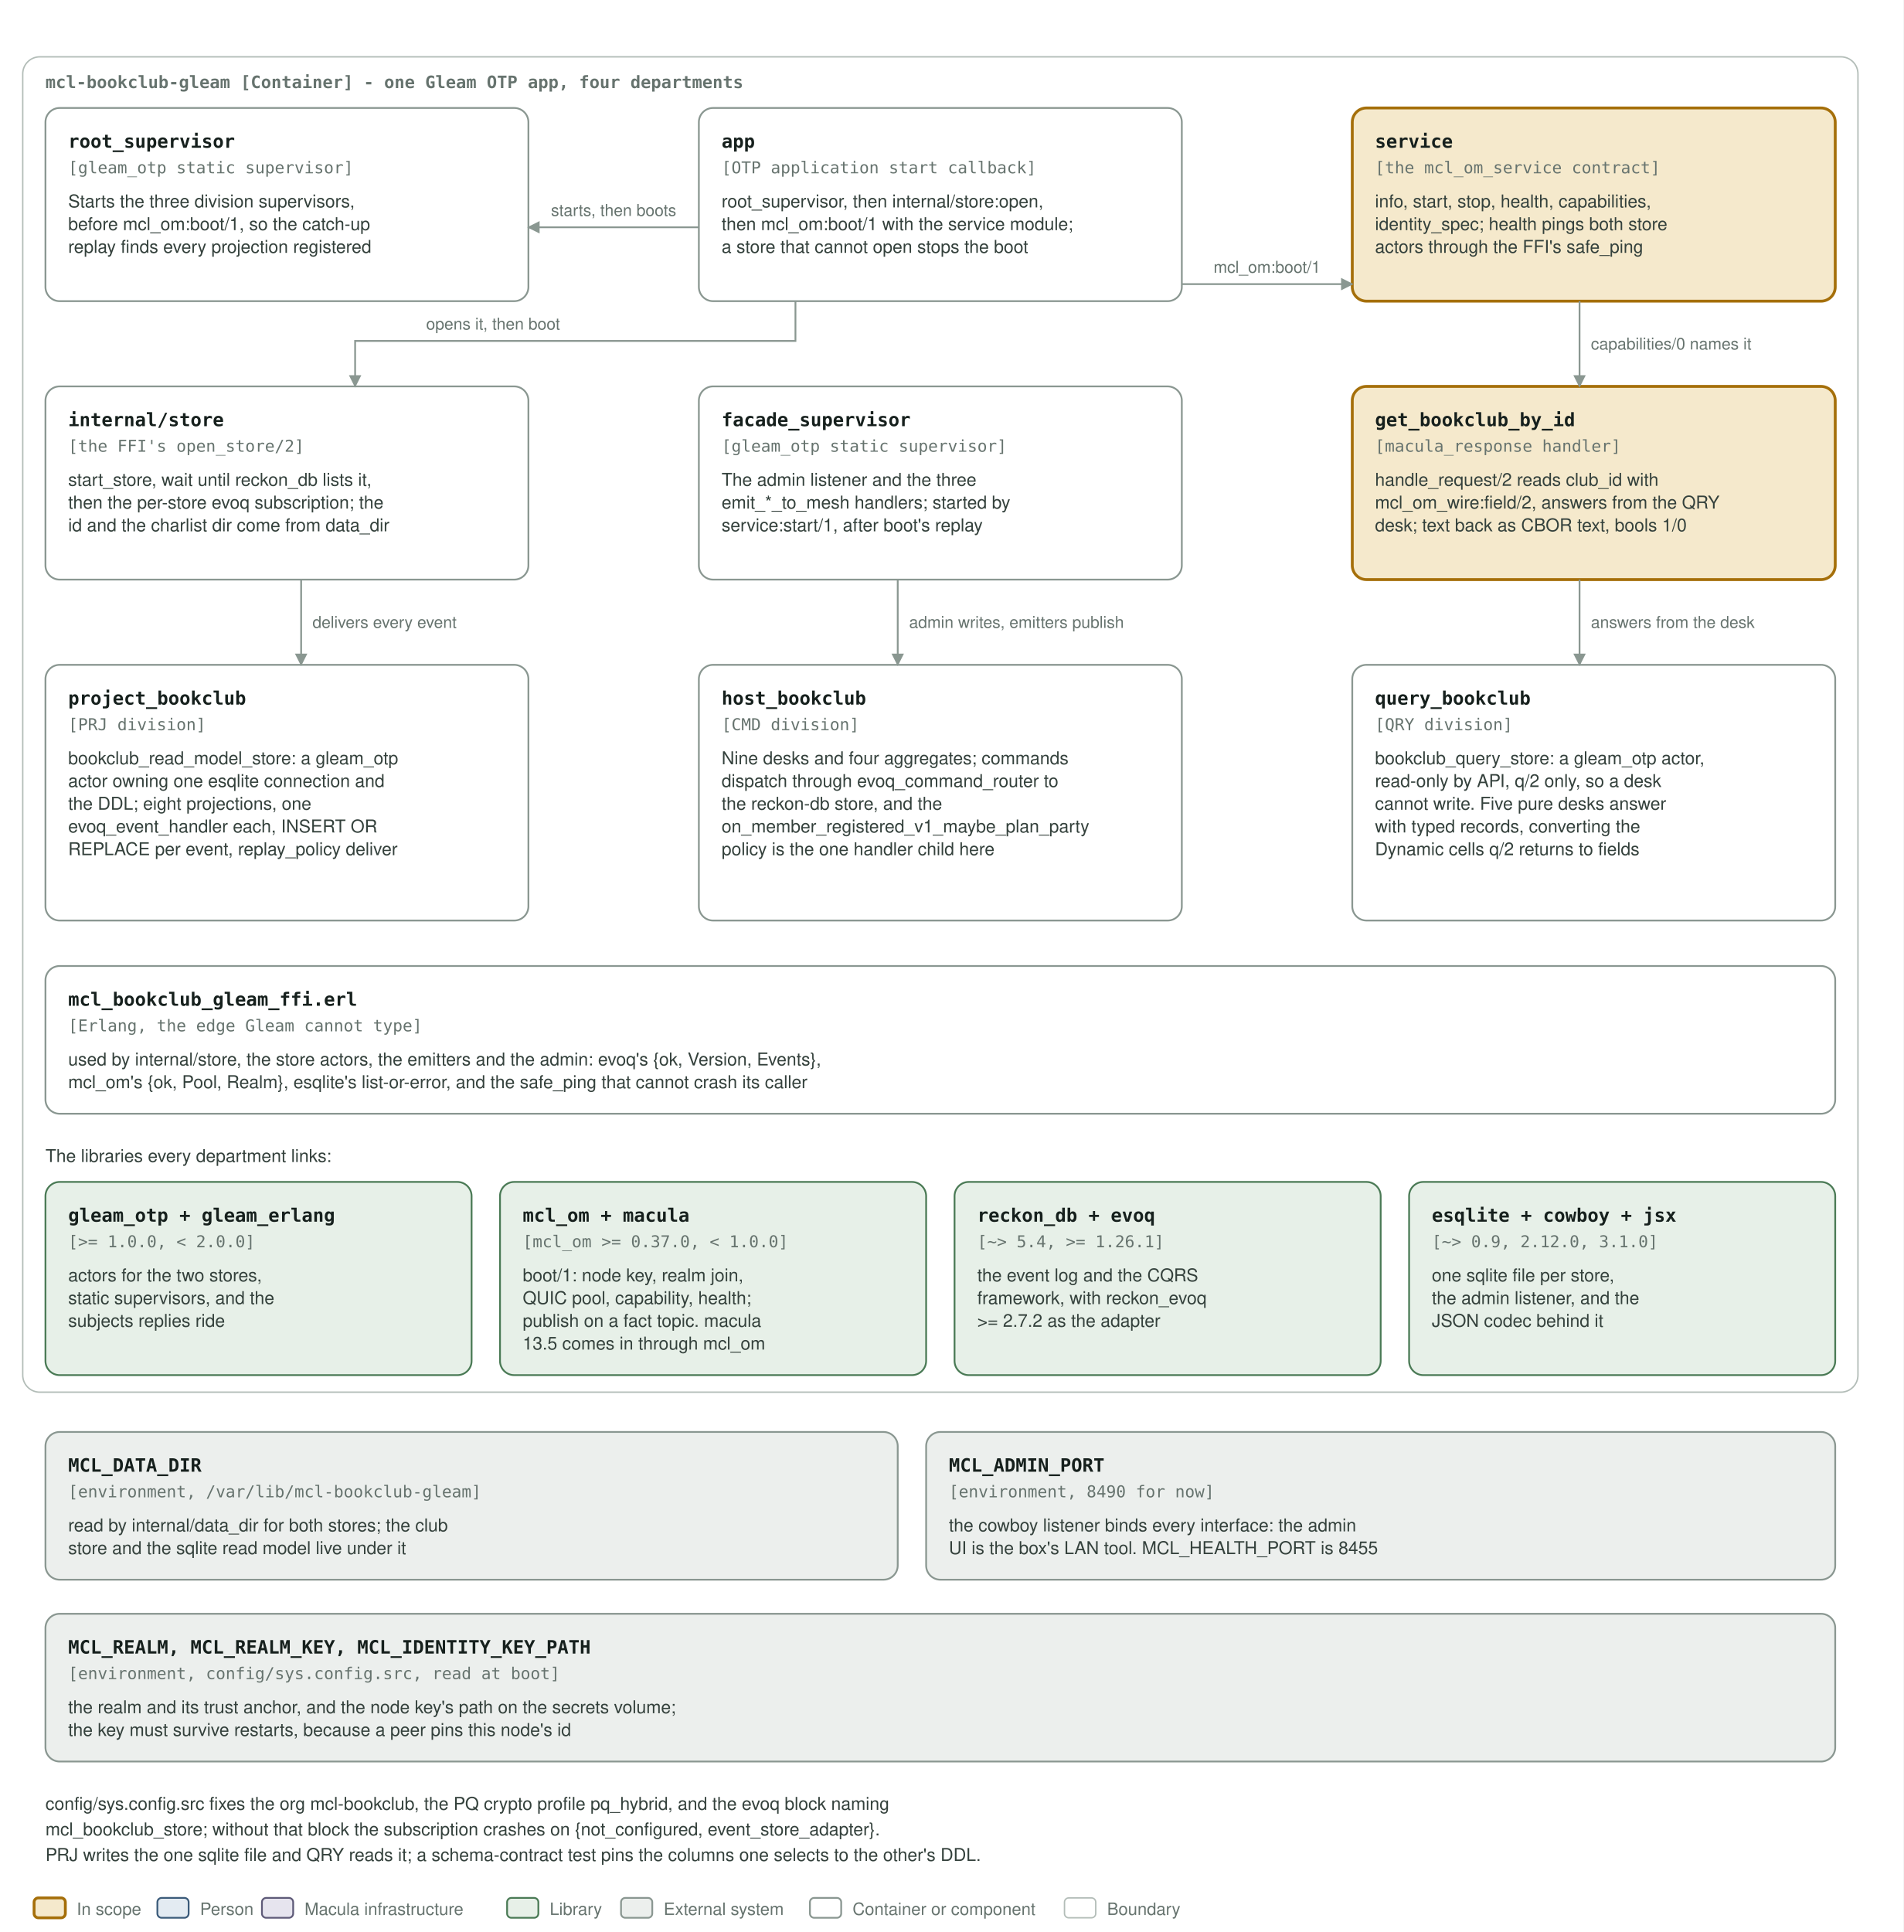
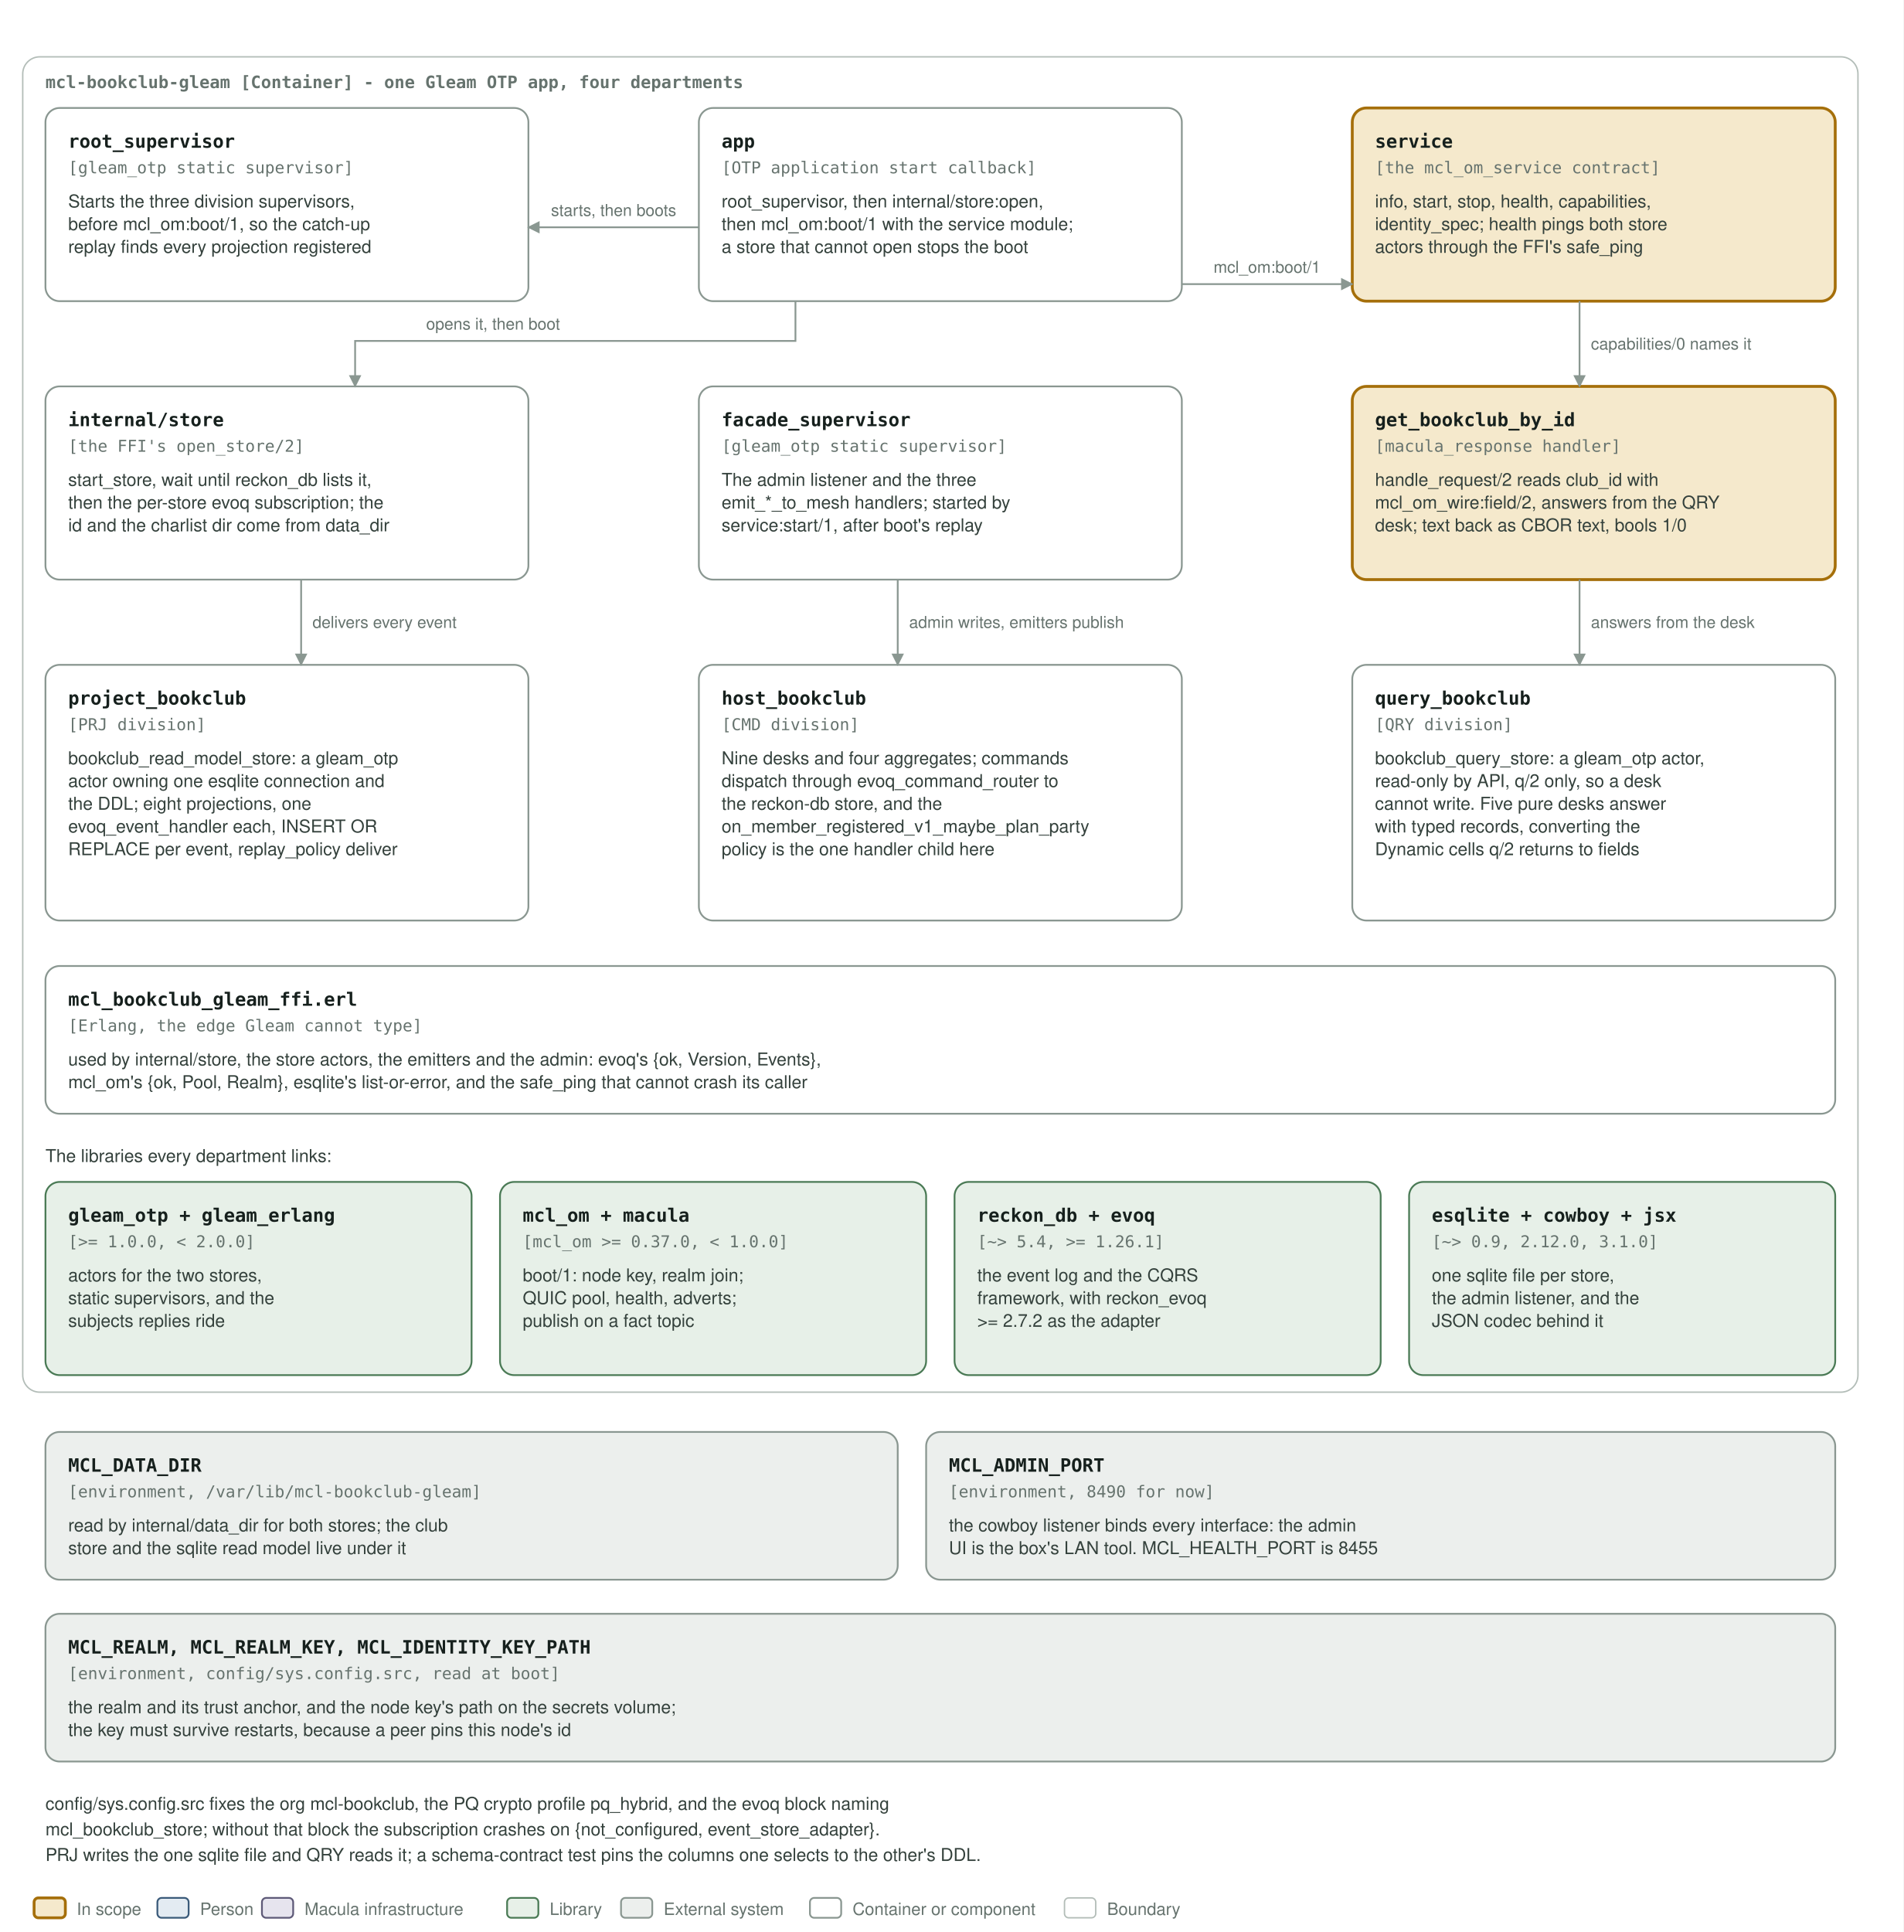
<svg xmlns="http://www.w3.org/2000/svg" viewBox="0 0 1340 1360" role="img" aria-label="mcl-bookclub-gleam components">
  <style>
.t-name { font-family: "Atkinson Hyperlegible", "Segoe UI", system-ui, -apple-system, Helvetica, Arial, sans-serif; font-size: 15px; font-weight: 700; }
.t-desc { font-family: "Atkinson Hyperlegible", "Segoe UI", system-ui, -apple-system, Helvetica, Arial, sans-serif; font-size: 12.5px; }
.t-rel { font-family: "Atkinson Hyperlegible", "Segoe UI", system-ui, -apple-system, Helvetica, Arial, sans-serif; font-size: 11.5px; paint-order: stroke; stroke-width: 4px; stroke-linejoin: round; }
.t-code { font-family: "JetBrains Mono", ui-monospace, Menlo, Consolas, monospace; font-size: 13px; font-weight: 600; }
.t-type { font-family: "JetBrains Mono", ui-monospace, Menlo, Consolas, monospace; font-size: 11.5px; }
.t-bound { font-family: "JetBrains Mono", ui-monospace, Menlo, Consolas, monospace; font-size: 12px; font-weight: 600; }
.t-leg { font-family: "Atkinson Hyperlegible", "Segoe UI", system-ui, -apple-system, Helvetica, Arial, sans-serif; font-size: 12px; }
.edge { fill: none; stroke-width: 1.25; }
.edge-later { fill: none; stroke-width: 1.25; stroke-dasharray: 5 4; }
.bg { fill: #FFFFFF; }
.b-sys { fill: #F5E9CC; stroke: #A56F0A; stroke-width: 2; }
.b-per { fill: #E3EBF2; stroke: #3B5B7A; stroke-width: 1.25; }
.b-mac { fill: #E6E4EE; stroke: #5E5A78; stroke-width: 1.25; }
.b-lib { fill: #E7F0E8; stroke: #4A7A55; stroke-width: 1.25; }
.b-ext { fill: #ECEFED; stroke: #8A9791; stroke-width: 1.25; }
.b-cmp { fill: #FFFFFF; stroke: #8A9791; stroke-width: 1.25; }
.b-later { fill: none; stroke: #8A9791; stroke-width: 1.25; stroke-dasharray: 5 4; }
.bound { fill: none; stroke: #B3BDB8; stroke-width: 1; }
.head { fill: #3B5B7A; }
.t-name, .t-code { fill: #16201D; }
.t-type, .t-bound, .t-leg { fill: #66736E; }
.t-desc { fill: #34413C; }
.t-rel { fill: #66736E; stroke: #FFFFFF; }
.edge, .edge-later { stroke: #8A9791; }
.arrowhead { fill: #8A9791; }
@media (prefers-color-scheme: dark) {
.bg { fill: #171F1C; }
.b-sys { fill: #3A2E13; stroke: #E3AA3C; }
.b-per { fill: #1D2A36; stroke: #8EB4D8; }
.b-mac { fill: #26243A; stroke: #A9A4C8; }
.b-lib { fill: #1A241C; stroke: #8FBE9B; }
.b-ext { fill: #1C2421; stroke: #7D8B85; }
.b-cmp { fill: #171F1C; stroke: #7D8B85; }
.b-later { stroke: #7D8B85; }
.bound { stroke: #4A5752; }
.head { fill: #8EB4D8; }
.t-name, .t-code { fill: #E6ECE9; }
.t-type, .t-bound, .t-leg { fill: #93A09A; }
.t-desc { fill: #C3CDC8; }
.t-rel { fill: #93A09A; stroke: #171F1C; }
.edge, .edge-later { stroke: #7D8B85; }
.arrowhead { fill: #7D8B85; }
}
</style>
  <defs>
    <marker id="a" viewBox="0 0 10 10" refX="9" refY="5" markerWidth="7" markerHeight="7" orient="auto-start-reverse">
      <path class="arrowhead" d="M0 0L10 5L0 10z" />
    </marker>
  </defs>
  <rect class="bg" x="0" y="0" width="1340" height="1360" />
  <rect class="bound" x="16" y="40" width="1292" height="940" rx="12" />
  <text class="t-bound" x="32" y="62">mcl-bookclub-gleam [Container] - one Gleam OTP app, four departments</text>
  <rect class="b-cmp" x="32" y="76" width="340" height="136" rx="10" />
  <text class="t-code" x="48" y="104">root_supervisor</text>
  <text class="t-type" x="48" y="122">[gleam_otp static supervisor]</text>
  <text class="t-desc" x="48" y="146">Starts the three division supervisors,</text>
  <text class="t-desc" x="48" y="162">before mcl_om:boot/1, so the catch-up</text>
  <text class="t-desc" x="48" y="178">replay finds every projection registered</text>
  <rect class="b-cmp" x="492" y="76" width="340" height="136" rx="10" />
  <text class="t-code" x="508" y="104">app</text>
  <text class="t-type" x="508" y="122">[OTP application start callback]</text>
  <text class="t-desc" x="508" y="146">root_supervisor, then internal/store:open,</text>
  <text class="t-desc" x="508" y="162">then mcl_om:boot/1 with the service module;</text>
  <text class="t-desc" x="508" y="178">a store that cannot open stops the boot</text>
  <rect class="b-sys" x="952" y="76" width="340" height="136" rx="10" />
  <text class="t-code" x="968" y="104">service</text>
  <text class="t-type" x="968" y="122">[the mcl_om_service contract]</text>
  <text class="t-desc" x="968" y="146">info, start, stop, health, capabilities,</text>
  <text class="t-desc" x="968" y="162">identity_spec; health pings both store</text>
  <text class="t-desc" x="968" y="178">actors through the FFI's safe_ping</text>
  <rect class="b-cmp" x="32" y="272" width="340" height="136" rx="10" />
  <text class="t-code" x="48" y="300">internal/store</text>
  <text class="t-type" x="48" y="318">[the FFI's open_store/2]</text>
  <text class="t-desc" x="48" y="342">start_store, wait until reckon_db lists it,</text>
  <text class="t-desc" x="48" y="358">then the per-store evoq subscription; the</text>
  <text class="t-desc" x="48" y="374">id and the charlist dir come from data_dir</text>
  <rect class="b-cmp" x="492" y="272" width="340" height="136" rx="10" />
  <text class="t-code" x="508" y="300">facade_supervisor</text>
  <text class="t-type" x="508" y="318">[gleam_otp static supervisor]</text>
  <text class="t-desc" x="508" y="342">The admin listener and the three</text>
  <text class="t-desc" x="508" y="358">emit_*_to_mesh handlers; started by</text>
  <text class="t-desc" x="508" y="374">service:start/1, after boot's replay</text>
  <rect class="b-sys" x="952" y="272" width="340" height="136" rx="10" />
  <text class="t-code" x="968" y="300">get_bookclub_by_id</text>
  <text class="t-type" x="968" y="318">[macula_response handler]</text>
  <text class="t-desc" x="968" y="342">handle_request/2 reads club_id with</text>
  <text class="t-desc" x="968" y="358">mcl_om_wire:field/2, answers from the QRY</text>
  <text class="t-desc" x="968" y="374">desk; text back as CBOR text, bools 1/0</text>
  <rect class="b-cmp" x="32" y="468" width="340" height="180" rx="10" />
  <text class="t-code" x="48" y="496">project_bookclub</text>
  <text class="t-type" x="48" y="514">[PRJ division]</text>
  <text class="t-desc" x="48" y="538">bookclub_read_model_store: a gleam_otp</text>
  <text class="t-desc" x="48" y="554">actor owning one esqlite connection and</text>
  <text class="t-desc" x="48" y="570">the DDL; eight projections, one</text>
  <text class="t-desc" x="48" y="586">evoq_event_handler each, INSERT OR</text>
  <text class="t-desc" x="48" y="602">REPLACE per event, replay_policy deliver</text>
  <rect class="b-cmp" x="492" y="468" width="340" height="180" rx="10" />
  <text class="t-code" x="508" y="496">host_bookclub</text>
  <text class="t-type" x="508" y="514">[CMD division]</text>
  <text class="t-desc" x="508" y="538">Nine desks and four aggregates; commands</text>
  <text class="t-desc" x="508" y="554">dispatch through evoq_command_router to</text>
  <text class="t-desc" x="508" y="570">the reckon-db store, and the</text>
  <text class="t-desc" x="508" y="586">on_member_registered_v1_maybe_plan_party</text>
  <text class="t-desc" x="508" y="602">policy is the one handler child here</text>
  <rect class="b-cmp" x="952" y="468" width="340" height="180" rx="10" />
  <text class="t-code" x="968" y="496">query_bookclub</text>
  <text class="t-type" x="968" y="514">[QRY division]</text>
  <text class="t-desc" x="968" y="538">bookclub_query_store: a gleam_otp actor,</text>
  <text class="t-desc" x="968" y="554">read-only by API, q/2 only, so a desk</text>
  <text class="t-desc" x="968" y="570">cannot write. Five pure desks answer</text>
  <text class="t-desc" x="968" y="586">with typed records, converting the</text>
  <text class="t-desc" x="968" y="602">Dynamic cells q/2 returns to fields</text>
  <rect class="b-cmp" x="32" y="680" width="1260" height="104" rx="10" />
  <text class="t-code" x="48" y="708">mcl_bookclub_gleam_ffi.erl</text>
  <text class="t-type" x="48" y="726">[Erlang, the edge Gleam cannot type]</text>
  <text class="t-desc" x="48" y="750">used by internal/store, the store actors, the emitters and the admin: evoq's {ok, Version, Events},</text>
  <text class="t-desc" x="48" y="766">mcl_om's {ok, Pool, Realm}, esqlite's list-or-error, and the safe_ping that cannot crash its caller</text>
  <text class="t-desc" x="32" y="818">The libraries every department links:</text>
  <rect class="b-lib" x="32" y="832" width="300" height="136" rx="10" />
  <text class="t-code" x="48" y="860">gleam_otp + gleam_erlang</text>
  <text class="t-type" x="48" y="878">[&gt;= 1.0.0, &lt; 2.0.0]</text>
  <text class="t-desc" x="48" y="902">actors for the two stores,</text>
  <text class="t-desc" x="48" y="918">static supervisors, and the</text>
  <text class="t-desc" x="48" y="934">subjects replies ride</text>
  <rect class="b-lib" x="352" y="832" width="300" height="136" rx="10" />
  <text class="t-code" x="368" y="860">mcl_om + macula</text>
  <text class="t-type" x="368" y="878">[mcl_om &gt;= 0.37.0, &lt; 1.0.0]</text>
-   <text class="t-desc" x="368" y="902">boot/1: node key, realm join,</text>
-   <text class="t-desc" x="368" y="918">QUIC pool, capability, health;</text>
-   <text class="t-desc" x="368" y="934">publish on a fact topic. macula</text>
-   <text class="t-desc" x="368" y="950">13.5 comes in through mcl_om</text>
+   <text class="t-desc" x="368" y="902">boot/1: node key, realm join;</text>
+   <text class="t-desc" x="368" y="918">QUIC pool, health, adverts;</text>
+   <text class="t-desc" x="368" y="934">publish on a fact topic</text>
  <rect class="b-lib" x="672" y="832" width="300" height="136" rx="10" />
  <text class="t-code" x="688" y="860">reckon_db + evoq</text>
  <text class="t-type" x="688" y="878">[~&gt; 5.4, &gt;= 1.26.1]</text>
  <text class="t-desc" x="688" y="902">the event log and the CQRS</text>
  <text class="t-desc" x="688" y="918">framework, with reckon_evoq</text>
  <text class="t-desc" x="688" y="934">&gt;= 2.7.2 as the adapter</text>
  <rect class="b-lib" x="992" y="832" width="300" height="136" rx="10" />
  <text class="t-code" x="1008" y="860">esqlite + cowboy + jsx</text>
  <text class="t-type" x="1008" y="878">[~&gt; 0.9, 2.12.0, 3.1.0]</text>
  <text class="t-desc" x="1008" y="902">one sqlite file per store,</text>
  <text class="t-desc" x="1008" y="918">the admin listener, and the</text>
  <text class="t-desc" x="1008" y="934">JSON codec behind it</text>
  <path class="edge" d="M492 160H372" marker-end="url(#a)" />
  <text class="t-rel" x="432" y="152" text-anchor="middle">starts, then boots</text>
  <path class="edge" d="M832 200H952" marker-end="url(#a)" />
  <text class="t-rel" x="892" y="192" text-anchor="middle">mcl_om:boot/1</text>
  <path class="edge" d="M560 212V240H250V272" marker-end="url(#a)" />
  <text class="t-rel" x="300" y="232">opens it, then boot</text>
  <path class="edge" d="M1112 212V272" marker-end="url(#a)" />
  <text class="t-rel" x="1120" y="246">capabilities/0 names it</text>
  <path class="edge" d="M212 408V468" marker-end="url(#a)" />
  <text class="t-rel" x="220" y="442">delivers every event</text>
  <path class="edge" d="M632 408V468" marker-end="url(#a)" />
  <text class="t-rel" x="640" y="442">admin writes, emitters publish</text>
  <path class="edge" d="M1112 408V468" marker-end="url(#a)" />
  <text class="t-rel" x="1120" y="442">answers from the desk</text>
  <rect class="b-ext" x="32" y="1008" width="600" height="104" rx="10" />
  <text class="t-code" x="48" y="1036">MCL_DATA_DIR</text>
  <text class="t-type" x="48" y="1054">[environment, /var/lib/mcl-bookclub-gleam]</text>
  <text class="t-desc" x="48" y="1078">read by internal/data_dir for both stores; the club</text>
  <text class="t-desc" x="48" y="1094">store and the sqlite read model live under it</text>
  <rect class="b-ext" x="652" y="1008" width="640" height="104" rx="10" />
  <text class="t-code" x="668" y="1036">MCL_ADMIN_PORT</text>
  <text class="t-type" x="668" y="1054">[environment, 8490 for now]</text>
  <text class="t-desc" x="668" y="1078">the cowboy listener binds every interface: the admin</text>
  <text class="t-desc" x="668" y="1094">UI is the box's LAN tool. MCL_HEALTH_PORT is 8455</text>
  <rect class="b-ext" x="32" y="1136" width="1260" height="104" rx="10" />
  <text class="t-code" x="48" y="1164">MCL_REALM, MCL_REALM_KEY, MCL_IDENTITY_KEY_PATH</text>
  <text class="t-type" x="48" y="1182">[environment, config/sys.config.src, read at boot]</text>
  <text class="t-desc" x="48" y="1206">the realm and its trust anchor, and the node key's path on the secrets volume;</text>
  <text class="t-desc" x="48" y="1222">the key must survive restarts, because a peer pins this node's id</text>
  <text class="t-desc" x="32" y="1274">config/sys.config.src fixes the org mcl-bookclub, the PQ crypto profile pq_hybrid, and the evoq block naming</text>
  <text class="t-desc" x="32" y="1292">mcl_bookclub_store; without that block the subscription crashes on {not_configured, event_store_adapter}.</text>
  <text class="t-desc" x="32" y="1310">PRJ writes the one sqlite file and QRY reads it; a schema-contract test pins the columns one selects to the other's DDL.</text>
  <rect class="b-sys" x="24" y="1336" width="22" height="14" rx="3" />
  <text class="t-leg" x="54" y="1348">In scope</text>
  <rect class="b-per" x="110.8" y="1336" width="22" height="14" rx="3" />
  <text class="t-leg" x="140.8" y="1348">Person</text>
  <rect class="b-mac" x="184.4" y="1336" width="22" height="14" rx="3" />
  <text class="t-leg" x="214.4" y="1348">Macula infrastructure</text>
  <rect class="b-lib" x="357.0" y="1336" width="22" height="14" rx="3" />
  <text class="t-leg" x="387.0" y="1348">Library</text>
  <rect class="b-ext" x="437.2" y="1336" width="22" height="14" rx="3" />
  <text class="t-leg" x="467.2" y="1348">External system</text>
  <rect class="b-cmp" x="570.2" y="1336" width="22" height="14" rx="3" />
  <text class="t-leg" x="600.2" y="1348">Container or component</text>
  <rect class="bound" x="749.4" y="1336" width="22" height="14" rx="3" />
  <text class="t-leg" x="779.4" y="1348">Boundary</text>
</svg>
